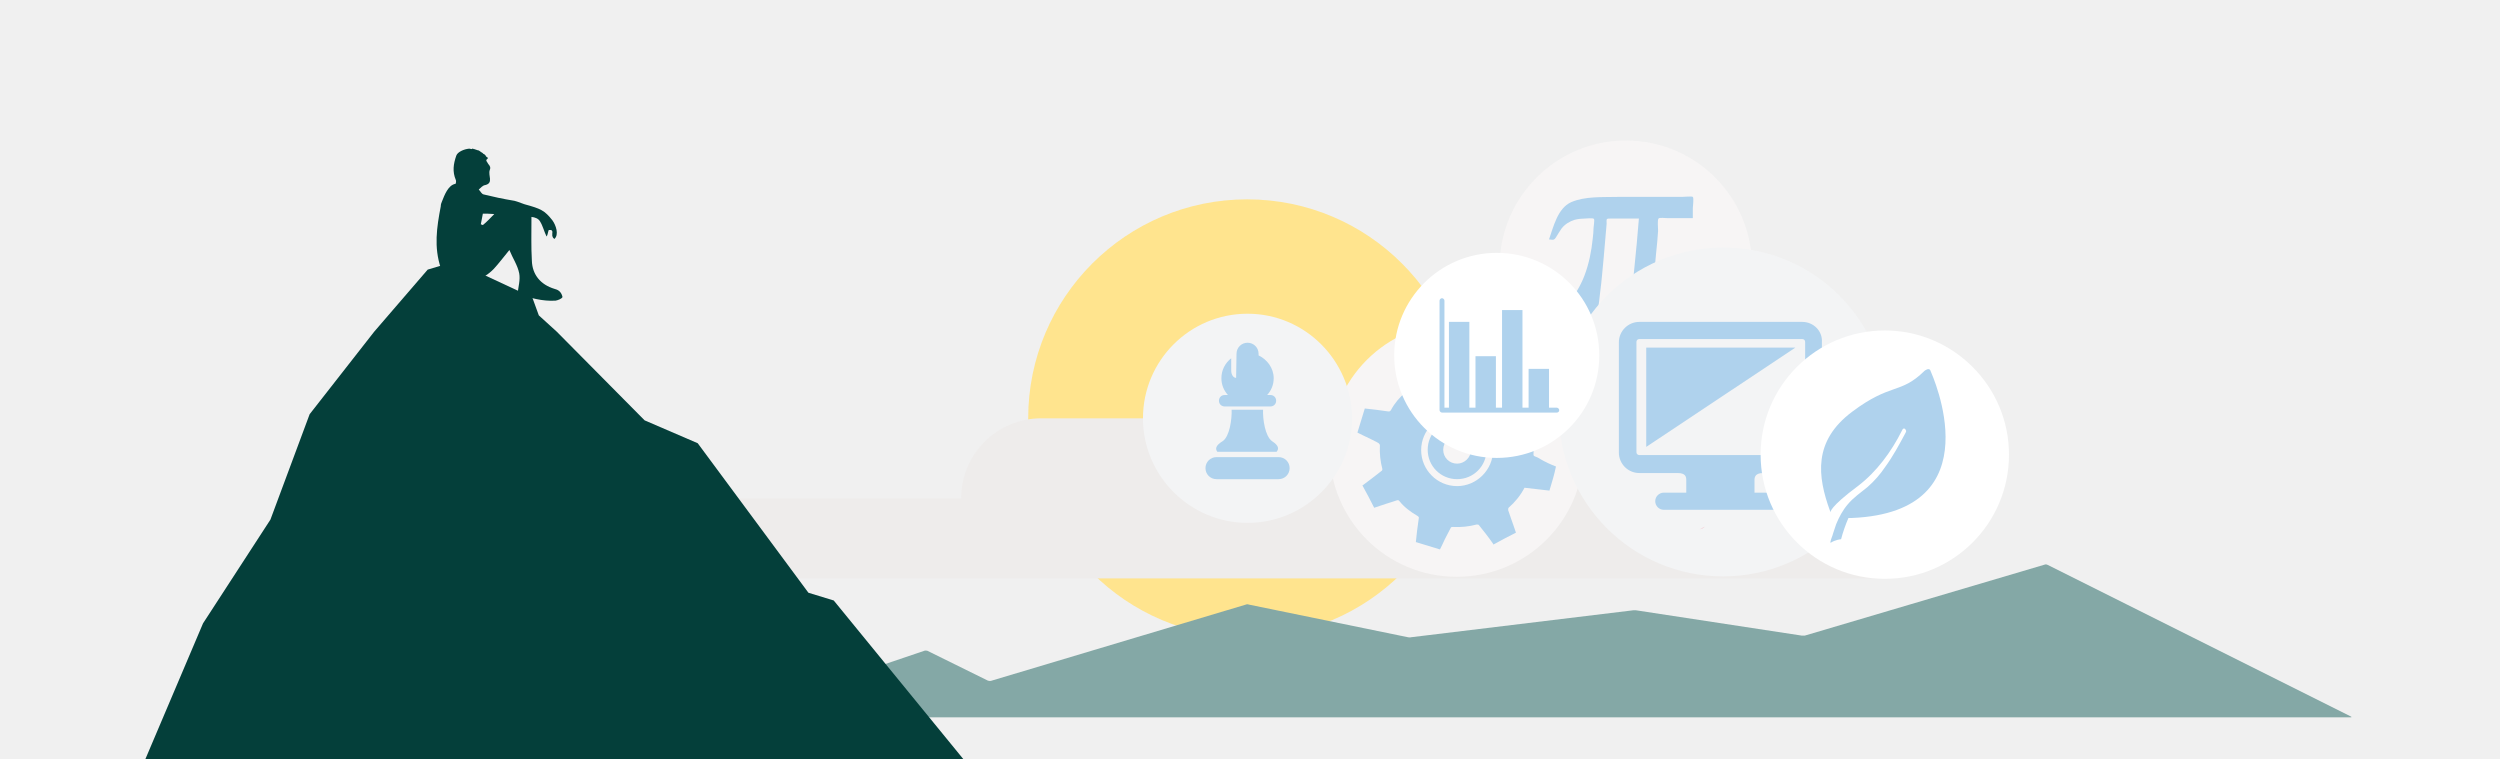
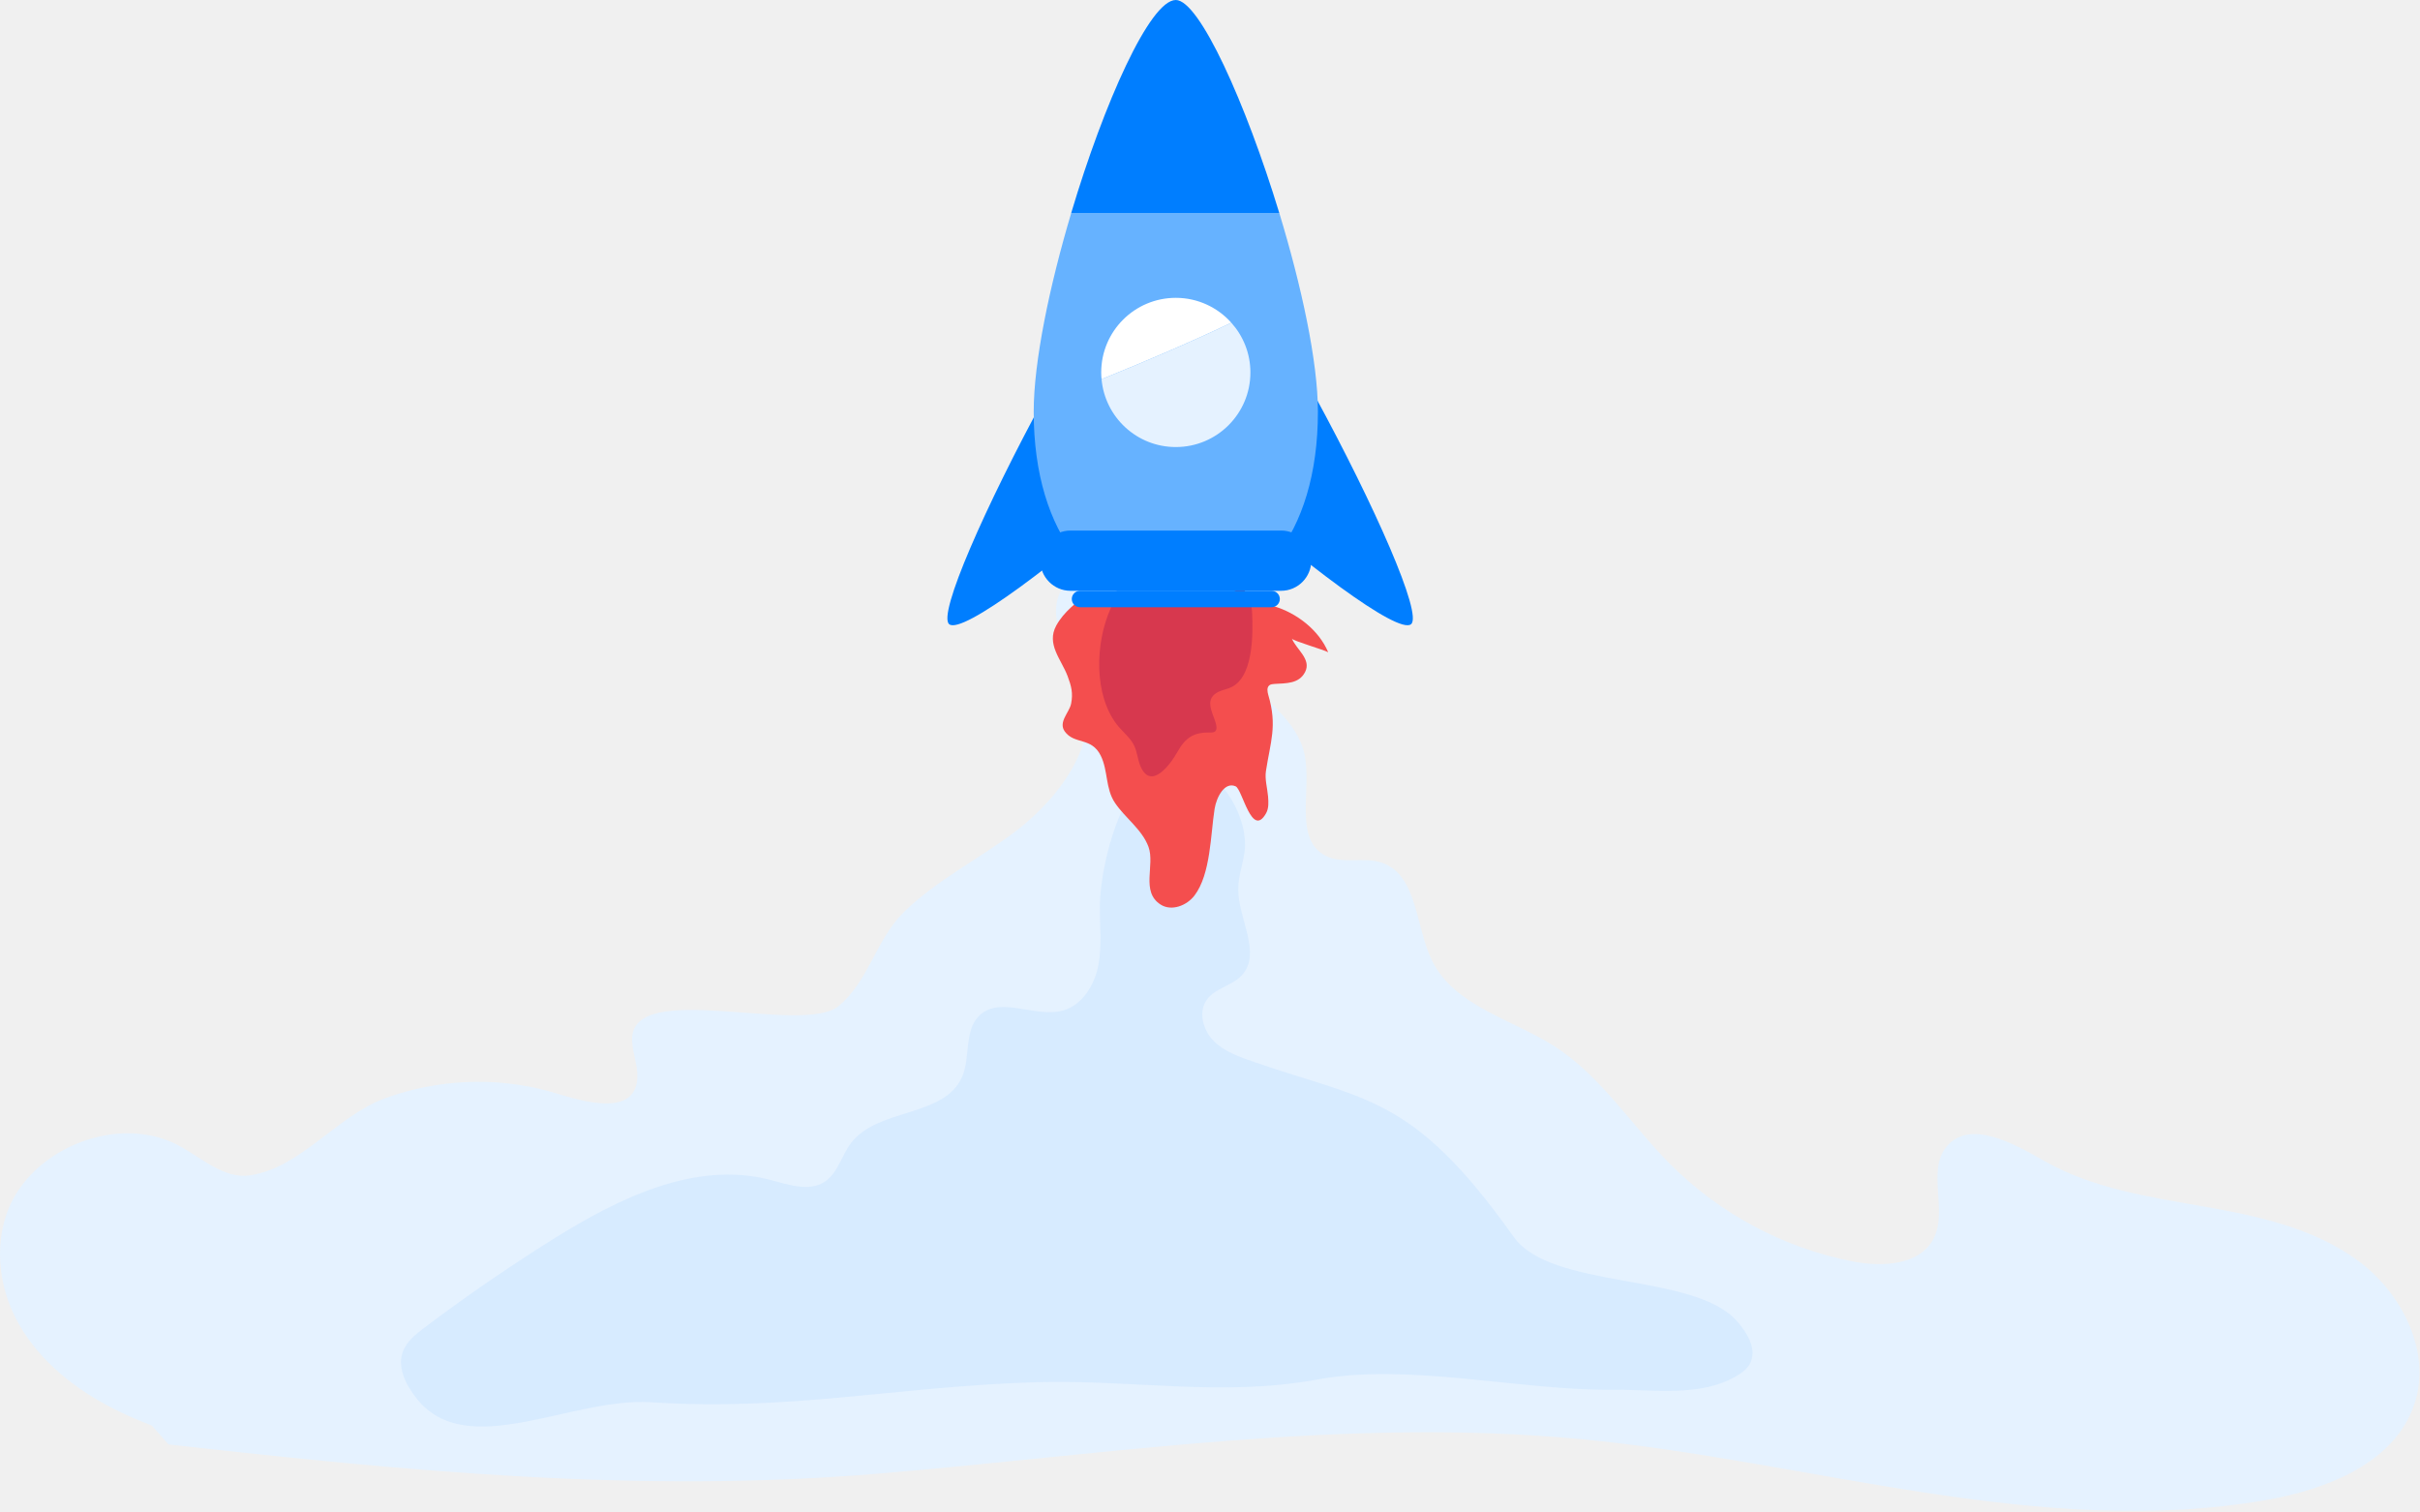
- <svg xmlns="http://www.w3.org/2000/svg" version="1.1" id="Layer_1" x="0px" y="0px" viewBox="0 280.2 612 185.8" enable-background="new 0 280.2 612 185.8" xml:space="preserve">
-   <g>
-     <g>
-       <path fill="#F7F5F5" d="M398,314.6c-17.1,0-30.9,13.9-30.9,30.9s13.9,30.9,30.9,30.9c17.1,0,30.9-13.9,30.9-30.9    S415.2,314.6,398,314.6z" />
+ <svg xmlns="http://www.w3.org/2000/svg" width="1058px" height="661px" viewBox="0 0 1058 661" version="1.1">
+   <g id="Page-1" stroke="none" stroke-width="1" fill="none" fill-rule="evenodd">
+     <g id="banner3" fill-rule="nonzero">
+       <path d="M44.902,598.938 C63.204,610.552 81.485,622.166 99.594,634.087 C81.539,628.716 63.343,623.292 46.754,614.37 C30.164,605.455 15.087,592.681 6.626,575.85 C-1.829,559.018 -2.762,537.782 7.152,521.764 C21.177,499.102 54.809,487.941 78.667,501.107 C88.581,506.571 98.135,515.54 109.334,513.854 C131.687,510.476 147.277,487.834 168.397,480.138 C191.21,471.829 216.653,470.636 240.092,477.119 C249.506,479.725 277.502,490.259 278.628,471.476 C278.961,465.845 276.489,460.394 276.336,454.757 C275.576,427.584 350.782,452.952 366.659,439.812 C379.871,428.877 382.929,410.746 395.188,398.746 C409.652,384.586 428.3,375.444 444.297,363.223 C463.578,348.484 482.926,322.764 473.378,297.303 C469.088,285.863 459.594,275.121 462.072,263.154 C463.531,256.084 468.948,250.6 474.111,245.563 C488.409,231.597 502.707,217.637 517.004,203.671 C520.256,200.499 524.18,197.081 528.69,197.64 C533.894,198.287 537.012,204.204 536.758,209.441 C536.505,214.678 533.894,219.456 531.882,224.3 C522.334,247.275 526.238,275.561 542.668,294.425 C552.615,305.846 567.066,314.875 570.297,329.674 C573.695,345.226 565.374,366.728 579.472,374.111 C586.8,377.949 596.021,374.524 603.883,377.097 C619.846,382.327 618.667,405.036 626.122,420.095 C635.956,439.958 661.033,445.529 679.685,457.496 C699.839,470.423 712.984,491.579 729.827,508.597 C751.46,530.459 779.769,545.618 809.956,551.495 C822.895,554.014 839.304,553.241 845.327,541.52 C851.643,529.233 842.189,511.995 850.997,501.347 C861.091,489.153 880.092,499.768 893.843,507.604 C914.81,519.558 939.315,523.243 963.093,527.414 C986.865,531.585 1011.363,536.803 1030.81,551.095 C1050.258,565.395 1063.257,591.242 1055.475,614.09 C1046.767,639.671 1017.266,651.212 990.642,655.823 C891.478,672.994 791.468,638.738 691.284,629.196 C588.866,619.448 486.603,635.626 384.728,644.208 C279.66,653.064 178.118,643.202 73.697,631.502" id="Path" fill="#E5F2FF" />
+       <path d="M480.86,395.221 C480.674,404.103 481.86,413.078 480.227,421.814 C478.595,430.543 473.278,439.378 464.724,441.777 C452.671,445.156 437.514,435.314 428.34,443.823 C421.345,450.313 424.396,462.087 420.585,470.836 C412.85,488.6 383.695,484.302 372.016,499.761 C367.872,505.245 366.293,512.881 360.543,516.653 C353.581,521.21 344.46,517.812 336.398,515.747 C303.652,507.364 270.066,524.029 241.418,541.98 C222.243,554.001 203.588,566.841 185.52,580.467 C181.722,583.332 177.771,586.464 176.132,590.929 C173.527,597.998 177.585,605.735 182.295,611.612 C204.308,639.058 249.626,610.792 284.731,613.071 C345.526,617.009 391.03,606.281 451.925,604.335 C494.838,602.963 533.954,610.865 576.18,603.089 C615.902,595.773 664.538,607.967 704.922,607.607 C723.477,607.44 743.518,610.932 759.455,601.43 C761.593,600.157 763.659,598.605 764.905,596.453 C768.496,590.249 763.925,582.58 759.102,577.289 C739.874,556.22 678.193,563.949 661.7,540.674 C617.687,478.572 597.16,481.251 548.398,464.326 C542.062,462.127 535.446,459.908 530.689,455.184 C525.932,450.46 523.733,442.39 527.684,436.973 C531.342,431.962 538.624,430.989 542.861,426.452 C551.829,416.836 541.276,401.737 541.349,388.591 C541.382,383.173 543.334,377.963 544.094,372.605 C546.572,355.148 528.923,328.141 509.016,334.365 C489.768,340.362 481.213,378.636 480.86,395.221 Z" id="Path" fill="#B3D8FF" opacity="0.27" />
+       <path d="M476.13,259.189 C470.68,263.261 465.07,267.512 461.799,273.475 C457.328,281.618 464.018,288.321 466.743,295.591 C468.375,299.929 469.194,303.001 468.288,307.618 C467.522,311.516 462.545,315.634 465.51,319.792 C469.674,325.582 477.163,322.198 481.2,330.3 C484.505,336.93 483.212,344.713 487.463,351.023 C491.867,357.566 499.362,362.69 502.12,370.26 C505.025,378.216 498.596,389.93 507.47,395.507 C512.201,398.486 518.823,395.96 522.214,391.516 C529.343,382.167 529.237,364.729 531.015,353.608 C531.842,348.444 535.446,341.621 540.21,343.78 C543.201,345.139 547.272,366.708 553.521,355.547 C554.747,353.355 554.581,350.683 554.381,348.184 C554.094,344.66 552.908,340.688 553.448,337.15 C555.407,324.303 558.485,317.393 554.494,303.873 C554.068,302.421 553.748,300.582 554.927,299.629 C555.547,299.129 556.399,299.056 557.192,299.009 C562.162,298.696 567.912,299.023 570.577,293.805 C573.449,288.181 566.72,283.917 564.814,279.206 C565.194,280.152 578.512,283.97 580.671,285.156 C576.593,275.414 566.773,267.892 556.773,265" id="Path" fill="#F44E4E" />
+       <path d="M482.752,305.812 C484.185,310.423 486.33,314.595 489.275,317.966 C491.587,320.612 494.405,322.897 495.911,326.122 C497.203,328.887 497.39,332.086 498.576,334.904 C503.16,345.799 511.721,334.171 514.732,328.774 C518.463,322.104 522.154,320.139 529.177,320.239 C529.963,320.252 530.842,320.219 531.382,319.619 C531.888,319.052 531.895,318.18 531.782,317.407 C531.162,313.115 526.545,307.138 531.062,303.48 C532.848,302.034 535.173,301.601 537.318,300.848 C548.078,297.057 547.818,277.287 547.412,267.798 C547.258,264.227 545.846,260.822 543.921,257.87 C533.181,241.378 505.471,241.318 492.44,255.285 C481.86,266.612 477.576,289.121 482.752,305.812 Z" id="Path" fill="#D7384E" />
+       <path d="M616.888,272.909 C611.158,277.473 569.511,246.103 528.883,209.941 L574.948,173.239 C600.945,221.055 622.105,268.751 616.888,272.909 Z" id="Path" fill="#007EFF" />
+       <path d="M414.989,272.909 C420.718,277.473 462.365,246.103 502.993,209.941 L456.929,173.239 C430.932,221.055 409.772,268.751 414.989,272.909 Z" id="Path" fill="#007EFF" />
+       <path d="M451.925,179.996 C451.925,234.782 479.741,264.833 514.053,264.833 C548.364,264.833 576.18,234.782 576.18,179.996 C576.18,158.114 568.998,124.997 559.291,93.106 L468.335,93.106 C458.834,124.997 451.925,158.114 451.925,179.996 Z" id="Path" fill="#66B2FF" />
+       <path d="M514.053,0 C502.741,0 482.613,45.164 468.329,93.106 L559.285,93.106 C544.687,45.164 524.354,0 514.053,0 Z" id="Path" fill="#007EFF" />
+       <path d="M560.117,258.29 L467.988,258.29 C460.746,258.29 454.823,252.366 454.823,245.123 L454.823,245.123 C454.823,237.88 460.746,231.956 467.988,231.956 L560.117,231.956 C567.359,231.956 573.282,237.88 573.282,245.123 L573.282,245.123 C573.282,252.366 567.359,258.29 560.117,258.29 Z" id="Path" fill="#007EFF" />
+       <path d="M555.94,265.473 L472.166,265.473 C470.194,265.473 468.575,263.854 468.575,261.881 L468.575,261.881 C468.575,259.909 470.194,258.29 472.166,258.29 L555.94,258.29 C557.912,258.29 559.531,259.909 559.531,261.881 L559.531,261.881 C559.531,263.854 557.919,265.473 555.94,265.473 Z" id="Path" fill="#007EFF" />
+       <path d="M514.053,130.214 C496.037,130.214 481.44,144.82 481.44,162.831 C481.44,163.831 481.5,164.81 481.587,165.783 C500.721,158.007 519.716,149.971 538.331,141.102 C532.361,134.432 523.707,130.214 514.053,130.214 Z" id="Path" fill="#FFFFFF" />
+       <path d="M481.587,165.783 C483.079,182.415 497.037,195.448 514.053,195.448 C532.068,195.448 546.666,180.842 546.666,162.831 C546.666,154.475 543.494,146.873 538.331,141.102 C519.716,149.971 500.721,158.007 481.587,165.783 Z" id="Path" fill="#E5F2FF" />
    </g>
  </g>
-   <path fill="#AFD2ED" d="M414.4,333.6c-2.1,0-4.1,0-6.2,0c-0.5,0-2-0.2-2.2,0.1c-0.3,0.4-0.1,2.3-0.1,3c-0.2,3.7-0.8,7.3-0.9,11.1  c-0.1,2.7-0.5,7.6,2.7,8.7c1.4,0.5,3.1,0.2,4.1-0.8c0.6-0.6,0.9-1.3,1.1-2.1c0.1-0.3,0-1.2,0.2-1.4c0.2-0.2,1.1,0,1.3,0  c0,3.6-1.8,8.1-5.3,9.6c-3.7,1.6-8-0.3-9.2-4.1c-0.6-2-0.4-4.1-0.3-6.1c0.1-2,0.3-4,0.5-5.9c0.4-4,0.8-8,1.1-12c-1.6,0-3.1,0-4.7,0  c-0.7,0-1.4,0-2.1,0c-1.3,0-1.1,0-1.1,1.3c-0.2,2.7-0.5,5.4-0.7,8.1c-0.3,2.9-0.5,5.9-0.9,8.8c-0.3,2.8-0.6,6.1-2.2,8.5  c-1.3,2-3.9,2.8-5.9,1.4c-0.9-0.6-1.6-1.7-1.7-2.9c-0.1-1.5,0.8-2.7,1.7-3.8c1.7-2.4,3.3-4.8,4.3-7.5c1.1-2.9,1.7-6,2-9  c0.1-0.9,0.2-1.7,0.2-2.6c0-0.4,0.3-1.9,0.1-2.2c-0.2-0.3-1.8-0.1-2.2-0.1c-0.8,0-1.7,0.1-2.5,0.3c-1.3,0.4-2.4,1.1-3.2,2.1  c-0.5,0.7-0.9,1.4-1.4,2.2c-0.5,0.8-0.8,0.6-1.7,0.5c1.1-3.1,2.1-7.6,5.4-9.1c3.4-1.5,7.8-1.2,11.4-1.3c4.2,0,8.4,0,12.6,0  c1.1,0,2.1,0,3.1,0c0.4,0,2.5-0.2,2.7,0c0.3,0.3,0,2.4,0,2.8C414.4,331.9,414.4,332.8,414.4,333.6z" />
-   <circle fill="#FFE48E" cx="305.3" cy="382.6" r="53.6" />
-   <path fill="#EEECEB" d="M396.7,402.2v-19.6H254.9c-10.8,0-19.6,8.7-19.6,19.6h-92.8v19.6h321.2v-19.6H396.7z" />
-   <g>
-     <path fill="#F7F5F5" d="M356.6,359.2c-17.2,0-31.1,13.9-31.1,31.1s13.9,31.1,31.1,31.1s31.1-13.9,31.1-31.1   S373.8,359.2,356.6,359.2z" />
-   </g>
-   <g>
-     <path fill="#AFD2ED" d="M377.1,392.6c-0.4-0.3-0.9-0.5-1.4-0.7c-0.3-0.1-0.3-0.3-0.3-0.5c0.1-2,0-3.9-0.6-5.8c0-0.2,0-0.4,0.1-0.5   c1.5-1.2,3.1-2.4,4.6-3.6c0,0,0.1,0,0.1,0c-1-1.8-2-3.7-2.9-5.5c-0.9,0.3-1.8,0.7-2.6,1c-0.9,0.3-1.9,0.6-2.8,0.9   c-0.3,0.1-0.5,0-0.8-0.2c-1.2-1.4-2.7-2.6-4.3-3.5c-0.3-0.2-0.4-0.3-0.3-0.7c0.3-1.7,0.4-3.4,0.6-5.1c0-0.2,0.1-0.4,0.1-0.6   c-2-0.6-3.9-1.2-5.9-1.8c-0.9,1.8-1.8,3.7-2.6,5.4c-1.6,0.1-3.1,0.2-4.6,0.3c-0.5,0.1-1,0.3-1.6,0.3c-0.2,0-0.4,0-0.5-0.1   c-1.2-1.5-2.3-2.9-3.5-4.4c0-0.1-0.1-0.2-0.1-0.3c-1.8,1-3.7,2-5.5,2.9c0.3,0.9,0.7,1.8,1,2.6c0.3,0.9,0.6,1.9,0.9,2.8   c0.1,0.3,0.1,0.5-0.2,0.8c-1.4,1.2-2.6,2.6-3.5,4.3c-0.2,0.3-0.4,0.4-0.8,0.3c-1.9-0.3-3.8-0.5-5.6-0.7c-0.6,2-1.2,3.9-1.8,5.9   c1,0.5,2,1,3.1,1.5c0.7,0.4,1.5,0.7,2.1,1.1c0.1,0.1,0.3,0.3,0.3,0.5c-0.1,2,0.1,3.9,0.6,5.8c0,0.1,0,0.3-0.1,0.4   c-1.5,1.2-3.1,2.4-4.7,3.6c0,0,0,0-0.1,0c1,1.8,2,3.7,2.9,5.5c1-0.3,2-0.7,3-1c0.9-0.3,1.7-0.5,2.5-0.8c0.3-0.1,0.5-0.1,0.7,0.2   c1.2,1.5,2.7,2.6,4.4,3.6c0.3,0.2,0.4,0.3,0.3,0.7c-0.3,1.9-0.5,3.8-0.7,5.7c2,0.6,3.9,1.2,5.9,1.8c0.4-0.8,0.8-1.6,1.2-2.5   c0.5-0.9,0.9-1.8,1.4-2.7c0.1-0.3,0.3-0.3,0.6-0.3c2,0.1,3.9-0.1,5.8-0.6c0.1,0,0.4,0,0.5,0.1c1.2,1.5,2.4,3,3.5,4.6   c0,0,0,0.1,0.1,0.2c1.8-1,3.7-2,5.5-2.9c-0.3-1-0.7-2-1-2.9c-0.3-0.9-0.6-1.8-0.9-2.6c0-0.2,0-0.5,0.1-0.6c1.6-1.4,2.9-3,3.9-4.9   c2,0.2,4.1,0.5,6.1,0.7c0.6-2,1.2-3.9,1.6-5.9C379.6,393.9,378.3,393.3,377.1,392.6z M356.7,399.2c-4.9,0-8.8-4-8.8-8.8   c0-4.9,4-8.8,8.8-8.8s8.8,4,8.8,8.8C365.5,395.2,361.5,399.2,356.7,399.2z" />
-     <path fill="#AFD2ED" d="M356.7,383.1c-4,0-7.2,3.2-7.2,7.2s3.2,7.2,7.2,7.2s7.2-3.2,7.2-7.2S360.6,383.1,356.7,383.1z M356.7,393.7   c-1.9,0-3.4-1.5-3.4-3.4c0-1.9,1.5-3.4,3.4-3.4s3.4,1.5,3.4,3.4C360.1,392.2,358.5,393.7,356.7,393.7z" />
-   </g>
-   <path fill="#84A8A6" d="M575.5,455.6c0.2,0.1,0.2,0.2,0,0.2h-397c-0.2,0-0.2-0.1,0-0.1l47.8-16.2c0.2-0.1,0.5,0,0.7,0l14.8,7.3  c0.2,0.1,0.5,0.1,0.7,0.1l62.5-18.7c0.2-0.1,0.5-0.1,0.7,0l39,8c0.2,0,0.5,0.1,0.7,0l54.4-6.6c0.2,0,0.5,0,0.7,0l40.6,6.2  c0.2,0,0.5,0,0.7,0l58.8-17.4c0.2-0.1,0.5,0,0.7,0.1L575.5,455.6z" />
-   <path fill="#043F3A" d="M135.7,350.9c-3.3-1-5.4-3.4-5.5-6.9c-0.2-3.5-0.1-6.7-0.1-10.7c0.9,0.1,1.7,0.4,2.1,1.1  c0.7,1.1,1,2.5,1.6,3.7c0.3-0.4,0.3-1,0.5-1.5c0,0,0-0.1,0.1-0.1h0.1c0.1,0,0.3,0,0.4,0c0.3,0.1,0.4,0.5,0.3,0.7c0,0,0,0.1,0,0.2  s0,0.2,0,0.3v0.1v0.1l0,0v0.1c0,0,0,0.1,0.1,0.1c0,0.1,0,0.2,0.1,0.3c0.1,0.1,0.2,0.2,0.3,0.3c1.2-1,0.4-3.4-0.5-4.6  c-1.9-2.4-2.8-2.8-6.8-3.9c-1.3-0.5-2.5-0.9-2.8-0.9c-2.4-0.4-4.8-0.9-7.2-1.5c-0.5-0.1-0.8-0.8-1.2-1.2c0.5-0.4,0.9-1,1.6-1.1  c2.1-0.5,0.6-2.4,1.1-3.7c0-0.1,0.1-0.2,0.1-0.3v-0.1v-0.1v-0.1v-0.1c0-0.1-0.1-0.1-0.1-0.2s-0.1-0.2-0.1-0.2  c-0.1-0.1-0.2-0.3-0.3-0.4c-0.1-0.2-0.2-0.3-0.3-0.5c-0.1-0.1-0.1-0.1-0.1-0.2l0,0c0-0.1,0-0.1-0.1-0.2c0.1-0.1,0.2-0.2,0.3-0.3  c0.1-0.1,0.2-0.2,0.1-0.3c-0.1-0.1-0.2-0.1-0.3-0.2s-0.2-0.2-0.2-0.3c-0.1-0.1-0.2-0.2-0.3-0.3c-0.1-0.1-0.1-0.1-0.2-0.1  c-0.1-0.1-0.2-0.1-0.2-0.2c-0.1-0.1-0.2-0.1-0.3-0.2c-0.1,0-0.2-0.1-0.3-0.2c-0.1-0.1-0.2-0.1-0.3-0.2c-0.1-0.1-0.2-0.1-0.3-0.1  c-0.1,0-0.2-0.1-0.3-0.1c-0.2-0.1-0.4-0.1-0.6-0.2c-0.1,0-0.2,0-0.3-0.1c0,0-0.1,0-0.2,0c0,0,0,0-0.1,0.1c-0.2,0-0.4-0.1-0.6-0.1  c0,0-0.1,0-0.1-0.1v0.1c-1.2,0.1-2.8,0.8-3.1,1.7c-0.7,2-1,3.9-0.1,6c0.1,0.2,0,0.9-0.1,0.9c-1.8,0.3-2.7,2.8-3.3,4.3  c-0.2,0.4-0.3,0.8-0.3,1.2c-1,5.2-1.7,10,0,15.1c0.5,1.6,1.6,2.5,3.1,2.9c3.8,1.1,7.2,0.1,9.9-2.7c1.2-1.3,2.4-2.9,3.8-4.6  c0.8,2,2,3.7,2.4,5.7c0.3,1.6-0.2,3.2-0.4,5c3,1,6,1.9,9.3,1.7c0.6-0.1,1.6-0.5,1.7-0.9C137.4,351.5,136.5,351.1,135.7,350.9z   M118.2,335.3c-0.2-0.1-0.3-0.1-0.5-0.2c0.2-0.8,0.3-1.7,0.5-2.6c0.8,0,1.6,0,2.8,0.1C120,333.6,119.2,334.5,118.2,335.3z" />
-   <polygon fill="#043F3A" points="235.8,466 204.1,427.2 197.9,425.3 170.8,388.7 157.8,383.1 136.3,361.4 131.9,357.4 130.3,353   111.4,344.2 104.7,346.2 91.6,361.4 75.8,381.6 66.2,407.4 49.7,432.8 35.6,466 " />
-   <rect y="280.2" fill="none" width="612" height="185.7" />
-   <path fill="#AFD2ED" d="M351.6,377.2c-1.9,0.6-3.1,2.8-2.4,4.8c0.6,1.9,2.8,3.1,4.8,2.4c1.9-0.6,3.1-2.8,2.5-4.7  C355.9,377.7,353.6,376.5,351.6,377.2z" />
-   <path fill="#F3F4F5" d="M421.9,340.8c-22.3,0-40.3,18-40.3,40.3c0,22.2,18,40.2,40.2,40.2s40.2-18,40.2-40.2  C462.1,358.8,444.1,340.8,421.9,340.8z" />
-   <g>
-     <path fill="#F3F4F5" d="M305.4,357c-14.2,0-25.6,11.5-25.6,25.6s11.5,25.6,25.6,25.6s25.6-11.5,25.6-25.6   C330.9,368.5,319.5,357,305.4,357z" />
-   </g>
-   <path fill="#F42753" d="M396.8,356.8c-0.1,0-0.3,0-0.4,0H396.8z" />
-   <path fill="#F42753" d="M417.4,409.1c-0.4,0.3-0.8,0.5-1.3,0.7C416.6,409.6,417,409.3,417.4,409.1z" />
-   <g>
-     <polygon fill="#AFD2ED" points="403,389.6 439.5,365.3 403,365.3  " />
-     <path fill="#AFD2ED" d="M441.2,359h-39.9c-2.7,0-5,2.2-5,5v27c0,2.7,2.2,5,5,5h9.4c1.9,0,2.1,0.9,2.1,1.7v3.1h-5.5   c-1.1,0-2.1,0.9-2.1,2.1c0,1.1,0.9,2.1,2.1,2.1h27.7c1.1,0,2.1-0.9,2.1-2.1c0-1.1-0.9-2.1-2.1-2.1h-5.5v-3.1c0-0.7,0.2-1.7,2.1-1.7   h9.4c2.7,0,5-2.2,5-5v-27C446.2,361.2,443.9,359,441.2,359z M441.9,390.9c0,0.4-0.3,0.7-0.7,0.7h-39.9c-0.4,0-0.7-0.3-0.7-0.7v-27   c0-0.4,0.3-0.7,0.7-0.7h39.9c0.4,0,0.7,0.3,0.7,0.7V390.9z" />
-   </g>
-   <path fill="#FFFFFF" d="M366.4,342.1c-13.8,0-25.1,11.2-25.1,25.1c0,13.8,11.2,25.1,25.1,25.1s25.1-11.2,25.1-25.1  S380.3,342.1,366.4,342.1z" />
-   <g>
-     <g>
-       <path fill="#FFFFFF" d="M461.4,361.1c-16.8,0-30.4,13.6-30.4,30.4s13.6,30.4,30.4,30.4s30.4-13.6,30.4-30.4    S478.1,361.1,461.4,361.1z" />
-     </g>
-   </g>
-   <path fill="#AFD2ED" d="M299.8,376.9h0.8c-1-1.1-1.6-2.5-1.6-4.1c0-2,0.9-3.7,2.4-4.9v3c0,1,0.5,1.8,1.2,1.8c0,0,0.1-5.8,0.1-5.9  c0-1.5,1.2-2.7,2.7-2.7c1.5,0,2.7,1.2,2.7,2.7c0,0.1,0,0.3,0,0.4c2.1,1,3.7,3.1,3.7,5.6c0,1.6-0.6,3-1.6,4.1h0.8  c0.8,0,1.4,0.6,1.4,1.4s-0.6,1.4-1.4,1.4h-4.7h-1.8h-4.7c-0.8,0-1.4-0.6-1.4-1.4S299,376.9,299.8,376.9z M299.3,388.2  c1.7-1.1,2.3-5.4,2.2-7.7h7.7c-0.1,2.3,0.5,6.5,2.2,7.7c1.7,1.1,1.7,1.9,1.1,2.6h-14.5C297.5,390.1,297.5,389.3,299.3,388.2z   M313,397.5h-15.2c-1.5,0-2.7-1.2-2.7-2.7c0-1.5,1.2-2.7,2.7-2.7H313c1.5,0,2.7,1.2,2.7,2.7C315.7,396.3,314.5,397.5,313,397.5z" />
-   <path fill="#AFD2ED" d="M381.1,381.2H353c-0.3,0-0.6-0.3-0.6-0.6v-26.8c0-0.3,0.3-0.6,0.6-0.6c0.3,0,0.6,0.3,0.6,0.6V380h1.1V359h5  V380h1.5v-12.6h5V380h1.5v-23.9h5V380h1.5v-9.5h5v9.5h1.9c0.3,0,0.6,0.3,0.6,0.6C381.7,381,381.4,381.2,381.1,381.2z" />
-   <path fill="#AFD2ED" d="M453.4,407c-0.3,0-0.6,0-0.9,0c-0.7,1.6-1.4,3.6-1.8,5.2c0,0-1.4,0.1-2.6,0.9v-0.3c0.1-0.6,0.6-1.7,0.6-1.9  c0.3-0.8,0.5-1.6,0.8-2.4c0.7-1.7,1.6-3.4,2.8-4.8c1.4-1.7,3.2-2.9,4.9-4.3c1.6-1.4,3.1-3.1,4.3-4.9c1.9-2.6,3.4-5.4,4.9-8.2  c0.1-0.2,0.3-0.5,0.2-0.7s-0.2-0.5-0.5-0.5s-0.4,0.3-0.5,0.5c-2.6,5.2-6.2,10.1-10.8,13.6c-7,5.2-6.7,6.4-6.7,6.4  c-0.1-0.2-0.1-0.3-0.1-0.3c-3.1-8.5-4.2-17.1,5.4-24.3c9.6-7.2,11.8-4.2,17.7-10c0,0,1.2-1,1.5,0C472.9,371.8,488.4,405.5,453.4,407  z" />
</svg>
